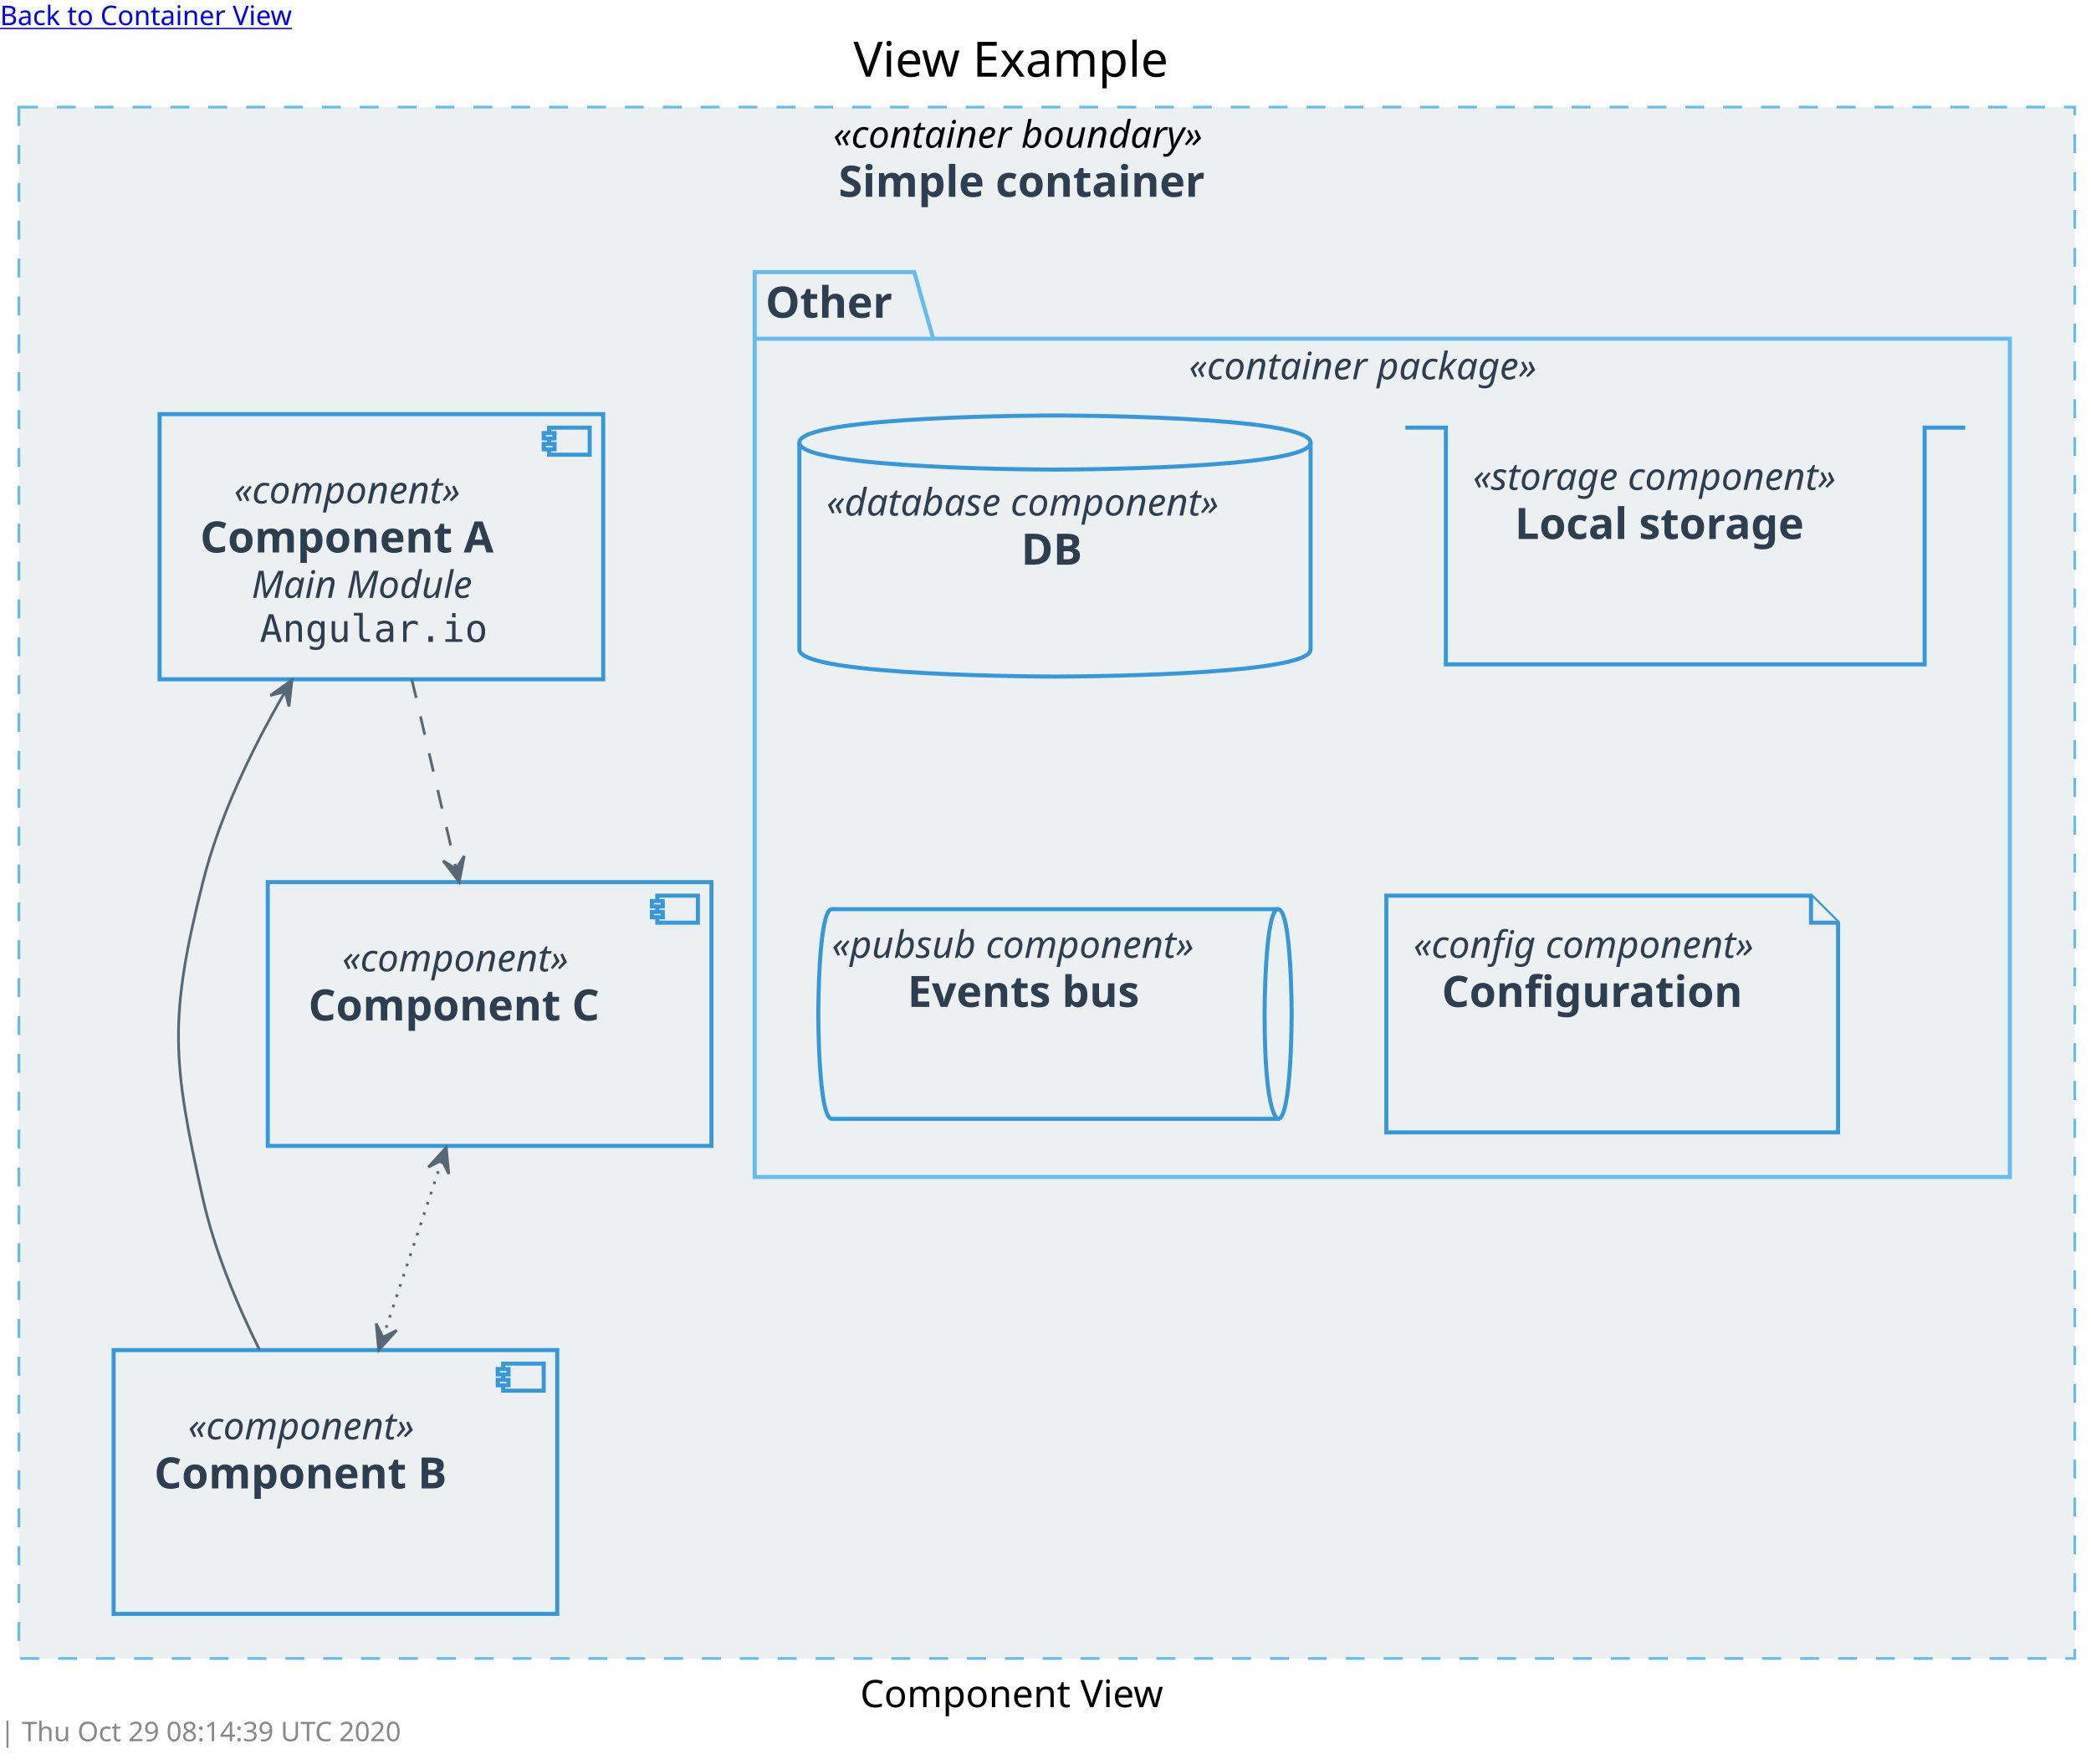
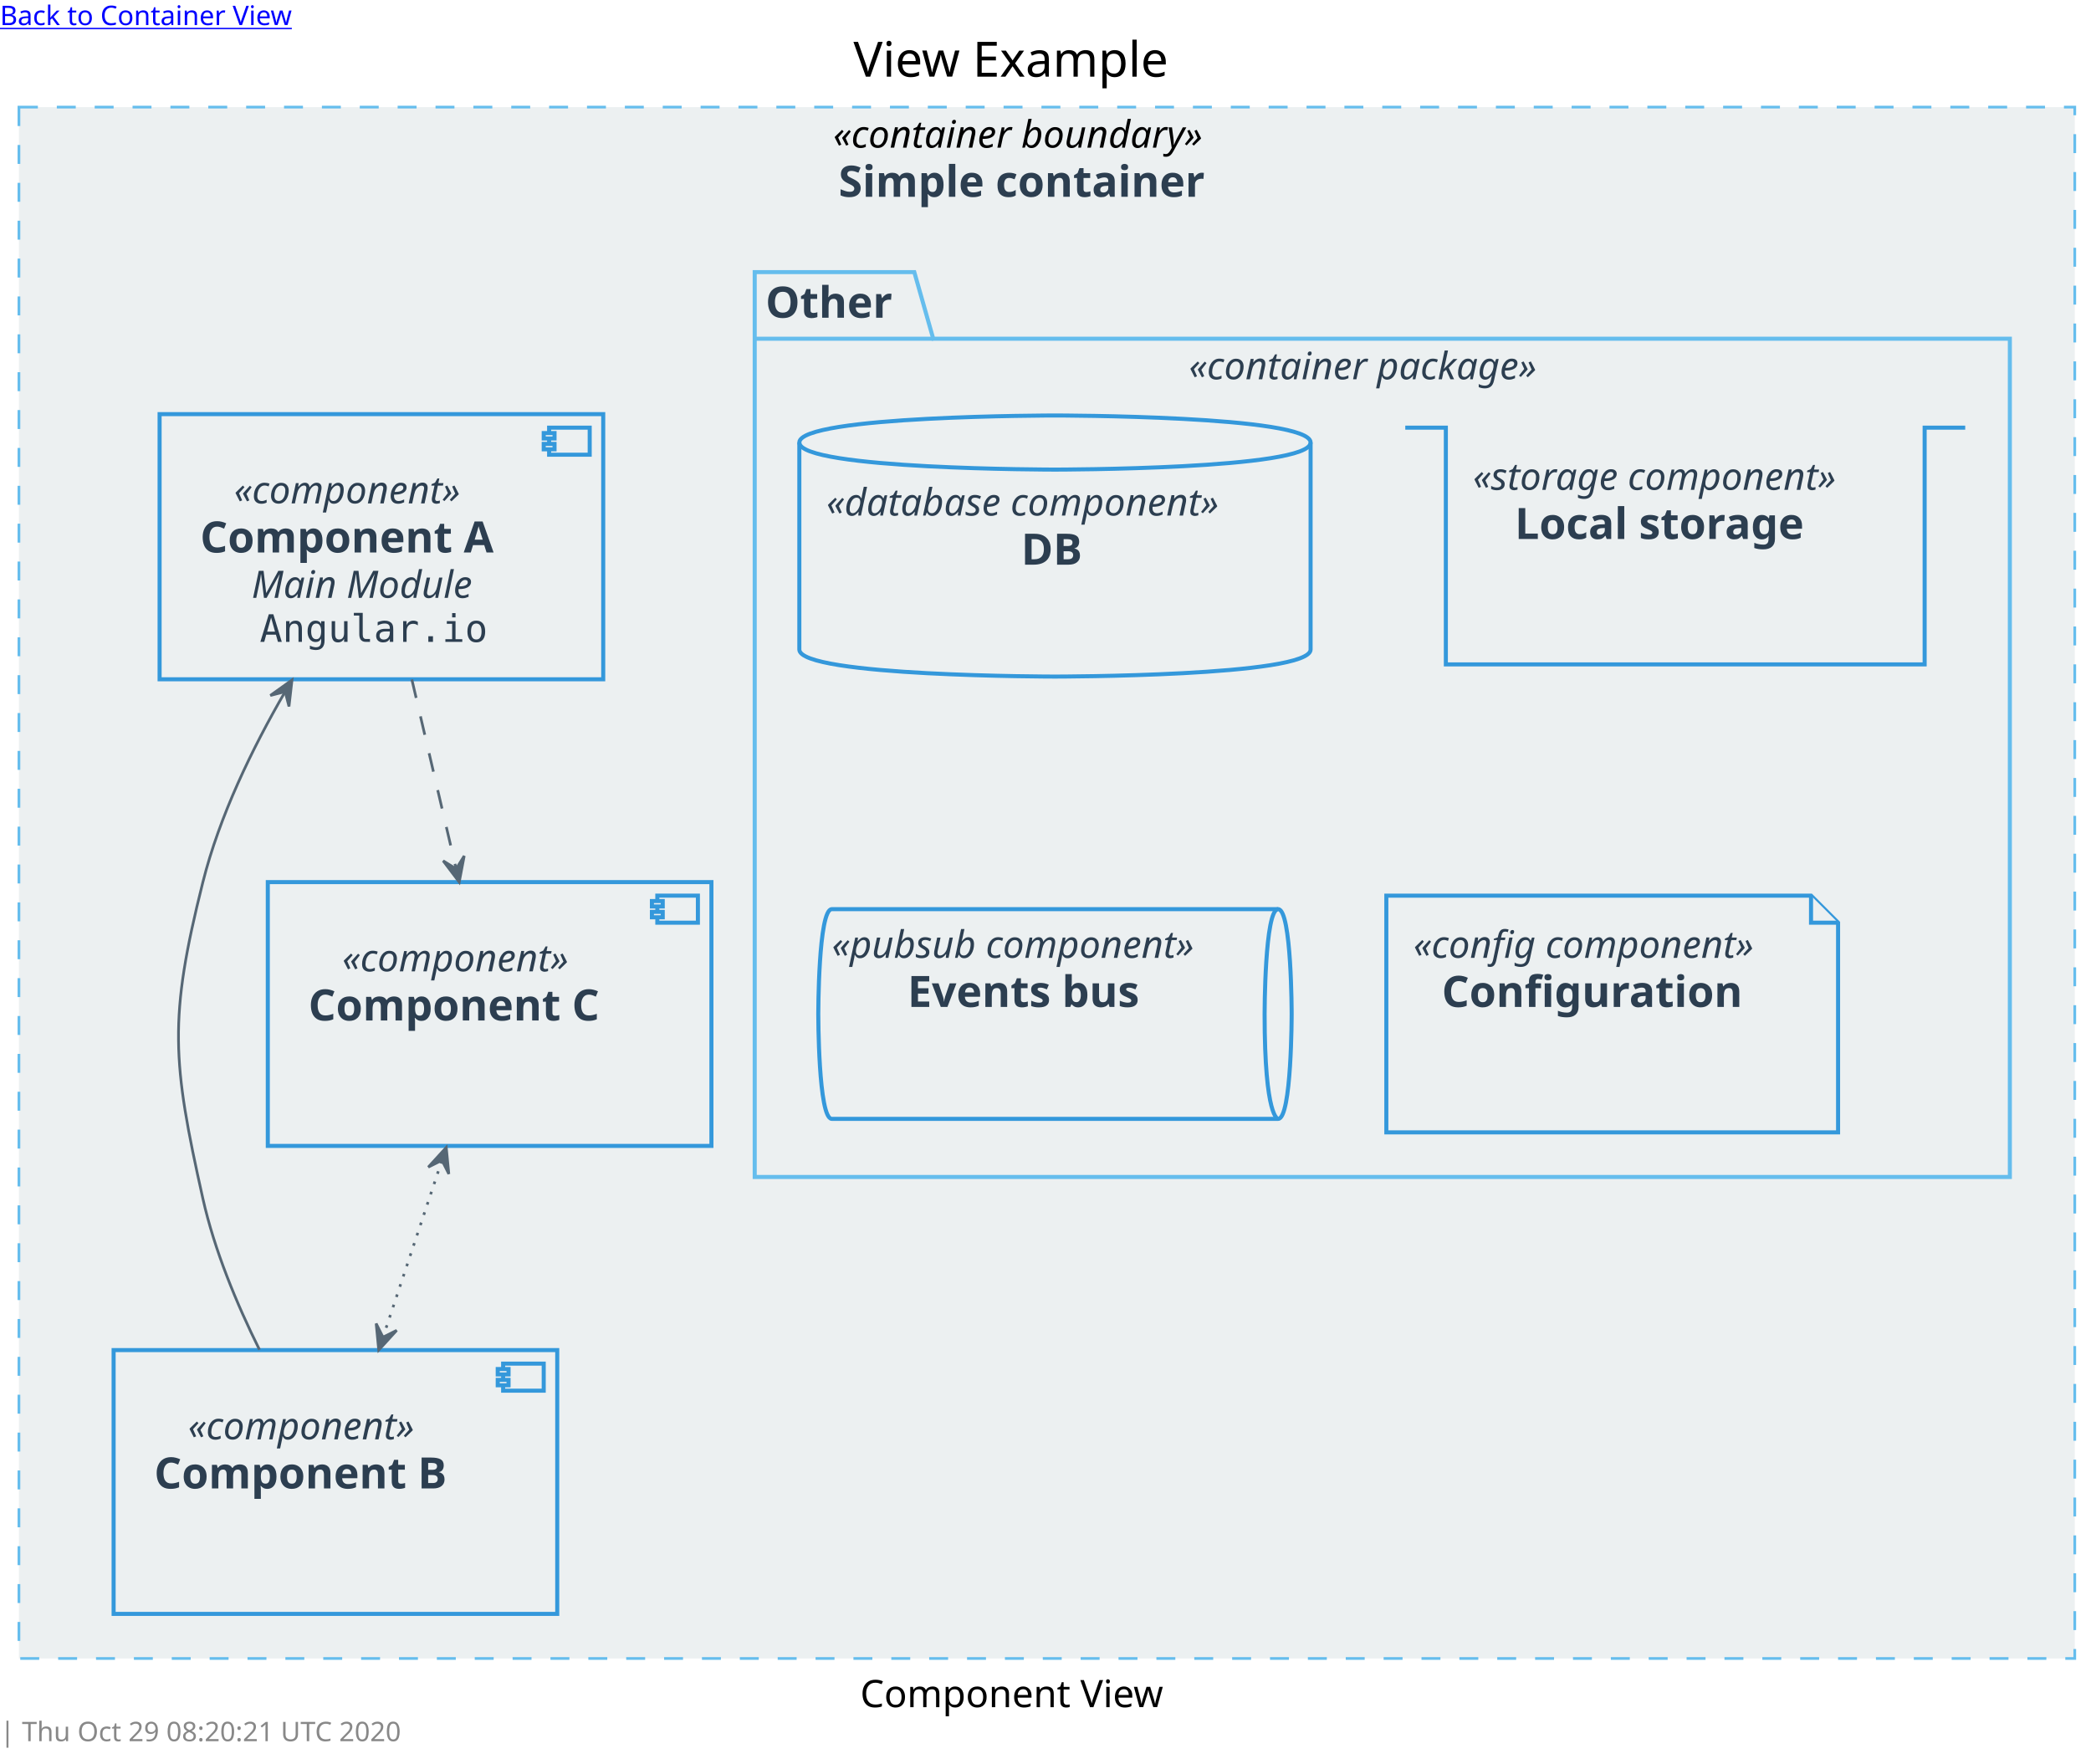
<svg xmlns="http://www.w3.org/2000/svg" xmlns:xlink="http://www.w3.org/1999/xlink" contentScriptType="application/ecmascript" contentStyleType="text/css" height="652px" preserveAspectRatio="none" style="width:773px;height:652px;" version="1.1" viewBox="0 0 773 652" width="773px" zoomAndPan="magnify">
-   <defs />
+   <defs>
+     <style type="text/css">path:hover { stroke: #FFB99C !important;}</style>
+   </defs>
  <g>
    <a href="example.container.svg" target="_top" title="example.container.svg" xlink:actuate="onRequest" xlink:href="example.container.svg" xlink:show="new" xlink:title="example.container.svg" xlink:type="simple">
      <text fill="#0000FF" font-family="sans-serif" font-size="10" lengthAdjust="spacingAndGlyphs" text-decoration="underline" textLength="125" x="0" y="9.282">Back to Container View</text>
    </a>
    <text fill="#000000" font-family="sans-serif" font-size="18" lengthAdjust="spacingAndGlyphs" textLength="129" x="315.5" y="28.349">View Example</text>
    <rect fill="#ECF0F1" height="573.5" style="stroke: #65BDED; stroke-width: 1.0; stroke-dasharray: 7.0,7.0;" width="760" x="7" y="39.594" />
    <text fill="#000000" font-family="sans-serif" font-size="14" font-style="italic" lengthAdjust="spacingAndGlyphs" textLength="158" x="308" y="54.589">«container boundary»</text>
    <text fill="#2C3E50" font-family="sans-serif" font-size="16" font-weight="bold" lengthAdjust="spacingAndGlyphs" textLength="154" x="310" y="72.742">Simple container</text>
    <polygon fill="#ECF0F1" points="279,100.594,338,100.594,345,125.219,743,125.219,743,435.094,279,435.094,279,100.594" style="stroke: #65BDED; stroke-width: 1.5;" />
    <line style="stroke: #65BDED; stroke-width: 1.5;" x1="279" x2="345" y1="125.219" y2="125.219" />
    <text fill="#2C3E50" font-family="sans-serif" font-size="16" font-weight="bold" lengthAdjust="spacingAndGlyphs" textLength="53" x="283" y="117.445">Other</text>
    <text fill="#2C3E50" font-family="sans-serif" font-size="14" font-style="italic" lengthAdjust="spacingAndGlyphs" textLength="151" x="439.5" y="140.214">«container package»</text>
    <rect fill="#ECF0F1" height="98.019" style="stroke: #3498DB; stroke-width: 1.5;" width="164" x="59" y="153.094" />
    <rect fill="#ECF0F1" height="10" style="stroke: #3498DB; stroke-width: 1.5;" width="15" x="203" y="158.094" />
    <rect fill="#ECF0F1" height="2" style="stroke: #3498DB; stroke-width: 1.5;" width="4" x="201" y="160.094" />
    <rect fill="#ECF0F1" height="2" style="stroke: #3498DB; stroke-width: 1.5;" width="4" x="201" y="164.094" />
    <text fill="#2C3E50" font-family="sans-serif" font-size="14" font-style="italic" lengthAdjust="spacingAndGlyphs" textLength="99" x="86.5" y="186.089">«component»</text>
    <text fill="#2C3E50" font-family="sans-serif" font-size="16" font-weight="bold" lengthAdjust="spacingAndGlyphs" textLength="124" x="74" y="204.242">Component A</text>
    <text fill="#2C3E50" font-family="sans-serif" font-size="14" lengthAdjust="spacingAndGlyphs" textLength="0" x="93" y="221.011" />
    <text fill="#2C3E50" font-family="sans-serif" font-size="14" font-style="italic" lengthAdjust="spacingAndGlyphs" textLength="90" x="93" y="221.011">Main Module</text>
    <text fill="#2C3E50" font-family="sans-serif" font-size="14" lengthAdjust="spacingAndGlyphs" textLength="0" x="96" y="237.811" />
    <text fill="#2C3E50" font-family="monospace" font-size="14" lengthAdjust="spacingAndGlyphs" textLength="80" x="96" y="237.276">Angular.io</text>
    <text fill="#2C3E50" font-family="sans-serif" font-size="14" lengthAdjust="spacingAndGlyphs" textLength="0" x="180" y="237.811" />
    <rect fill="#ECF0F1" height="97.516" style="stroke: #3498DB; stroke-width: 1.5;" width="164" x="42" y="499.094" />
    <rect fill="#ECF0F1" height="10" style="stroke: #3498DB; stroke-width: 1.5;" width="15" x="186" y="504.094" />
    <rect fill="#ECF0F1" height="2" style="stroke: #3498DB; stroke-width: 1.5;" width="4" x="184" y="506.094" />
    <rect fill="#ECF0F1" height="2" style="stroke: #3498DB; stroke-width: 1.5;" width="4" x="184" y="510.094" />
    <text fill="#2C3E50" font-family="sans-serif" font-size="14" font-style="italic" lengthAdjust="spacingAndGlyphs" textLength="99" x="69.5" y="532.089">«component»</text>
    <text fill="#2C3E50" font-family="sans-serif" font-size="16" font-weight="bold" lengthAdjust="spacingAndGlyphs" textLength="124" x="57" y="550.242">Component B</text>
    <text fill="#2C3E50" font-family="sans-serif" font-size="14" lengthAdjust="spacingAndGlyphs" textLength="0" x="119" y="567.011" />
    <text fill="#2C3E50" font-family="sans-serif" font-size="14" font-style="italic" lengthAdjust="spacingAndGlyphs" textLength="0" x="123" y="567.011" />
    <text fill="#2C3E50" font-family="sans-serif" font-size="14" lengthAdjust="spacingAndGlyphs" textLength="0" x="119" y="583.308" />
    <text fill="#2C3E50" font-family="sans-serif" font-size="14" lengthAdjust="spacingAndGlyphs" textLength="0" x="123" y="583.308" />
    <rect fill="#ECF0F1" height="97.516" style="stroke: #3498DB; stroke-width: 1.5;" width="164" x="99" y="326.094" />
    <rect fill="#ECF0F1" height="10" style="stroke: #3498DB; stroke-width: 1.5;" width="15" x="243" y="331.094" />
    <rect fill="#ECF0F1" height="2" style="stroke: #3498DB; stroke-width: 1.5;" width="4" x="241" y="333.094" />
    <rect fill="#ECF0F1" height="2" style="stroke: #3498DB; stroke-width: 1.5;" width="4" x="241" y="337.094" />
    <text fill="#2C3E50" font-family="sans-serif" font-size="14" font-style="italic" lengthAdjust="spacingAndGlyphs" textLength="99" x="126.5" y="359.089">«component»</text>
    <text fill="#2C3E50" font-family="sans-serif" font-size="16" font-weight="bold" lengthAdjust="spacingAndGlyphs" textLength="124" x="114" y="377.242">Component C</text>
    <text fill="#2C3E50" font-family="sans-serif" font-size="14" lengthAdjust="spacingAndGlyphs" textLength="0" x="176" y="394.011" />
    <text fill="#2C3E50" font-family="sans-serif" font-size="14" font-style="italic" lengthAdjust="spacingAndGlyphs" textLength="0" x="180" y="394.011" />
    <text fill="#2C3E50" font-family="sans-serif" font-size="14" lengthAdjust="spacingAndGlyphs" textLength="0" x="176" y="410.308" />
    <text fill="#2C3E50" font-family="sans-serif" font-size="14" lengthAdjust="spacingAndGlyphs" textLength="0" x="180" y="410.308" />
    <path d="M295.5,163.594 C295.5,153.594 390,153.594 390,153.594 C390,153.594 484.5,153.594 484.5,163.594 L484.5,240.109 C484.5,250.109 390,250.109 390,250.109 C390,250.109 295.5,250.109 295.5,240.109 L295.5,163.594 " fill="#ECF0F1" style="stroke: #3498DB; stroke-width: 1.5;" />
    <path d="M295.5,163.594 C295.5,173.594 390,173.594 390,173.594 C390,173.594 484.5,173.594 484.5,163.594 " fill="none" style="stroke: #3498DB; stroke-width: 1.5;" />
    <text fill="#2C3E50" font-family="sans-serif" font-size="14" font-style="italic" lengthAdjust="spacingAndGlyphs" textLength="169" x="305.5" y="190.589">«database component»</text>
    <text fill="#2C3E50" font-family="sans-serif" font-size="16" font-weight="bold" lengthAdjust="spacingAndGlyphs" textLength="25" x="377.5" y="208.742">DB</text>
    <text fill="#2C3E50" font-family="sans-serif" font-size="14" lengthAdjust="spacingAndGlyphs" textLength="0" x="390" y="225.511" />
    <text fill="#2C3E50" font-family="sans-serif" font-size="14" font-style="italic" lengthAdjust="spacingAndGlyphs" textLength="0" x="394" y="225.511" />
    <text fill="#2C3E50" font-family="sans-serif" font-size="14" lengthAdjust="spacingAndGlyphs" textLength="0" x="390" y="241.808" />
    <text fill="#2C3E50" font-family="sans-serif" font-size="14" lengthAdjust="spacingAndGlyphs" textLength="0" x="394" y="241.808" />
    <rect fill="#ECF0F1" height="87.516" style="stroke: none; stroke-width: 1.5;" width="177" x="534.5" y="158.094" />
    <path d="M519.5,158.094 L534.5,158.094 L534.5,245.609 L711.5,245.609 L711.5,158.094 L726.5,158.094 " fill="none" style="stroke: #3498DB; stroke-width: 1.5;" />
    <text fill="#2C3E50" font-family="sans-serif" font-size="14" font-style="italic" lengthAdjust="spacingAndGlyphs" textLength="157" x="544.5" y="181.089">«storage component»</text>
    <text fill="#2C3E50" font-family="sans-serif" font-size="16" font-weight="bold" lengthAdjust="spacingAndGlyphs" textLength="126" x="560" y="199.242">Local storage</text>
    <text fill="#2C3E50" font-family="sans-serif" font-size="14" lengthAdjust="spacingAndGlyphs" textLength="0" x="623" y="216.011" />
    <text fill="#2C3E50" font-family="sans-serif" font-size="14" font-style="italic" lengthAdjust="spacingAndGlyphs" textLength="0" x="627" y="216.011" />
    <text fill="#2C3E50" font-family="sans-serif" font-size="14" lengthAdjust="spacingAndGlyphs" textLength="0" x="623" y="232.308" />
    <text fill="#2C3E50" font-family="sans-serif" font-size="14" lengthAdjust="spacingAndGlyphs" textLength="0" x="627" y="232.308" />
    <path d="M307.5,336.094 L472.5,336.094 C477.5,336.094 477.5,374.852 477.5,374.852 C477.5,374.852 477.5,413.609 472.5,413.609 L307.5,413.609 C302.5,413.609 302.5,374.852 302.5,374.852 C302.5,374.852 302.5,336.094 307.5,336.094 " fill="#ECF0F1" style="stroke: #3498DB; stroke-width: 1.5;" />
    <path d="M472.5,336.094 C467.5,336.094 467.5,374.852 467.5,374.852 C467.5,413.609 472.5,413.609 472.5,413.609 " fill="none" style="stroke: #3498DB; stroke-width: 1.5;" />
    <text fill="#2C3E50" font-family="sans-serif" font-size="14" font-style="italic" lengthAdjust="spacingAndGlyphs" textLength="155" x="307.5" y="354.089">«pubsub component»</text>
    <text fill="#2C3E50" font-family="sans-serif" font-size="16" font-weight="bold" lengthAdjust="spacingAndGlyphs" textLength="99" x="335.5" y="372.242">Events bus</text>
    <text fill="#2C3E50" font-family="sans-serif" font-size="14" lengthAdjust="spacingAndGlyphs" textLength="0" x="385" y="389.011" />
    <text fill="#2C3E50" font-family="sans-serif" font-size="14" font-style="italic" lengthAdjust="spacingAndGlyphs" textLength="0" x="389" y="389.011" />
    <text fill="#2C3E50" font-family="sans-serif" font-size="14" lengthAdjust="spacingAndGlyphs" textLength="0" x="385" y="405.308" />
    <text fill="#2C3E50" font-family="sans-serif" font-size="14" lengthAdjust="spacingAndGlyphs" textLength="0" x="389" y="405.308" />
    <polygon fill="#ECF0F1" points="512.5,331.094,512.5,418.609,679.5,418.609,679.5,341.094,669.5,331.094,512.5,331.094" style="stroke: #3498DB; stroke-width: 1.5;" />
    <path d="M669.5,331.094 L669.5,341.094 L679.5,341.094 " fill="#ECF0F1" style="stroke: #3498DB; stroke-width: 1.5;" />
    <text fill="#2C3E50" font-family="sans-serif" font-size="14" font-style="italic" lengthAdjust="spacingAndGlyphs" textLength="147" x="522.5" y="354.089">«config component»</text>
    <text fill="#2C3E50" font-family="sans-serif" font-size="16" font-weight="bold" lengthAdjust="spacingAndGlyphs" textLength="126" x="533" y="372.242">Configuration</text>
    <text fill="#2C3E50" font-family="sans-serif" font-size="14" lengthAdjust="spacingAndGlyphs" textLength="0" x="596" y="389.011" />
    <text fill="#2C3E50" font-family="sans-serif" font-size="14" font-style="italic" lengthAdjust="spacingAndGlyphs" textLength="0" x="600" y="389.011" />
    <text fill="#2C3E50" font-family="sans-serif" font-size="14" lengthAdjust="spacingAndGlyphs" textLength="0" x="596" y="405.308" />
    <text fill="#2C3E50" font-family="sans-serif" font-size="14" lengthAdjust="spacingAndGlyphs" textLength="0" x="600" y="405.308" />
    <path d="M105.359,255.779 C93.21,276.722 81.149,301.628 75,326.094 C62.324,376.525 63.644,392.349 75,443.094 C79.272,462.182 87.453,481.896 95.926,498.96 " fill="none" id="componentA-backto-componentB" style="stroke: #566775; stroke-width: 1.0;" />
    <polygon fill="#566775" points="107.95,251.371,99.94,257.101,105.416,255.681,106.836,261.156,107.95,251.371" style="stroke: #566775; stroke-width: 1.0;" />
    <text fill="#2C3E50" font-family="sans-serif" font-size="12" lengthAdjust="spacingAndGlyphs" textLength="0" x="80" y="379.732" />
    <path d="M152.249,251.182 C157.34,272.948 163.374,298.743 168.596,321.068 " fill="none" id="componentA-to-componentC" style="stroke: #566775; stroke-width: 1.0; stroke-dasharray: 7.0,7.0;" />
    <polygon fill="#566775" points="169.767,326.071,171.613,316.396,168.628,321.202,163.823,318.218,169.767,326.071" style="stroke: #566775; stroke-width: 1.0;" />
    <text fill="#2C3E50" font-family="sans-serif" font-size="12" lengthAdjust="spacingAndGlyphs" textLength="0" x="168" y="293.232" />
    <path d="M163.303,429.186 C156.411,449.861 148.53,473.503 141.644,494.163 " fill="none" id="componentC-componentB" style="stroke: #566775; stroke-width: 1.0; stroke-dasharray: 1.0,3.0;" />
    <polygon fill="#566775" points="140.008,499.071,146.649,491.798,141.59,494.327,139.06,489.268,140.008,499.071" style="stroke: #566775; stroke-width: 1.0;" />
    <polygon fill="#566775" points="164.971,424.182,158.33,431.455,163.39,428.925,165.92,433.985,164.971,424.182" style="stroke: #566775; stroke-width: 1.0;" />
    <text fill="#2C3E50" font-family="sans-serif" font-size="12" lengthAdjust="spacingAndGlyphs" textLength="0" x="160" y="466.232" />
    <text fill="#000000" font-family="sans-serif" font-size="14" lengthAdjust="spacingAndGlyphs" textLength="124" x="318" y="631.089">Component View</text>
-     <text fill="#888888" font-family="sans-serif" font-size="10" lengthAdjust="spacingAndGlyphs" textLength="171" x="0" y="643.673">| Thu Oct 29 08:14:39 UTC 2020</text>
+     <text fill="#888888" font-family="sans-serif" font-size="10" lengthAdjust="spacingAndGlyphs" textLength="169" x="0" y="643.673">| Thu Oct 29 08:20:21 UTC 2020</text>
  </g>
</svg>
